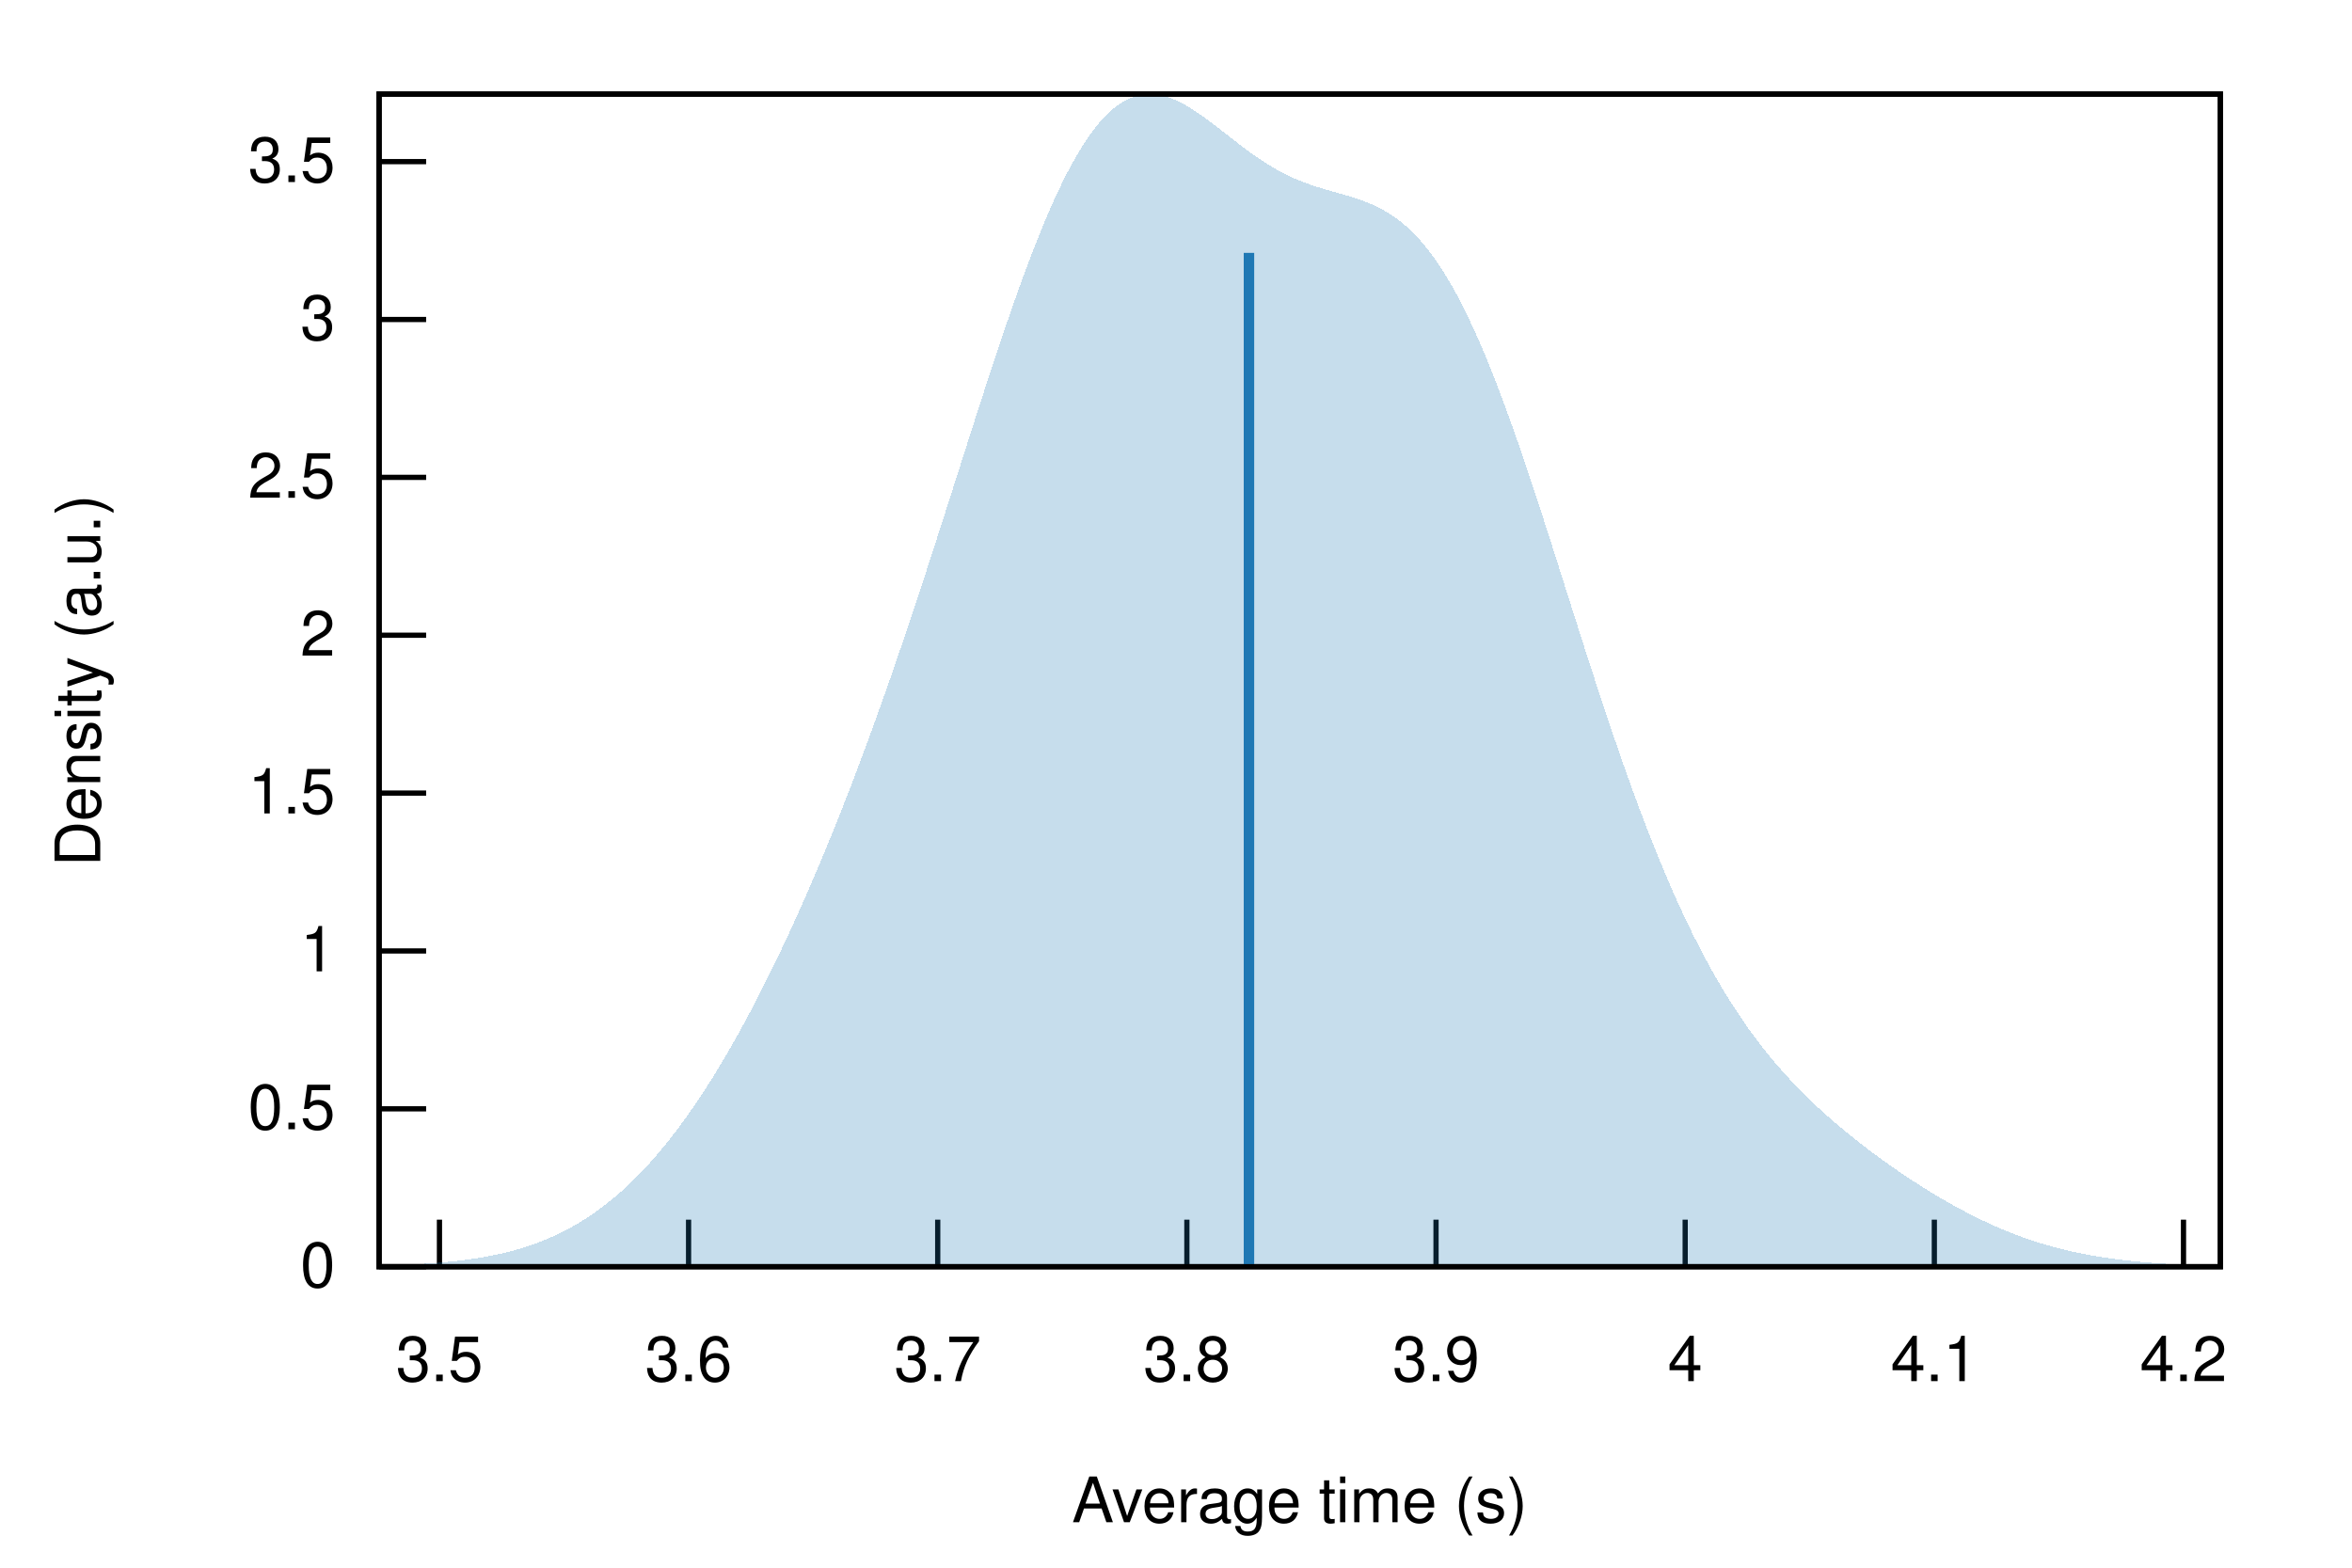
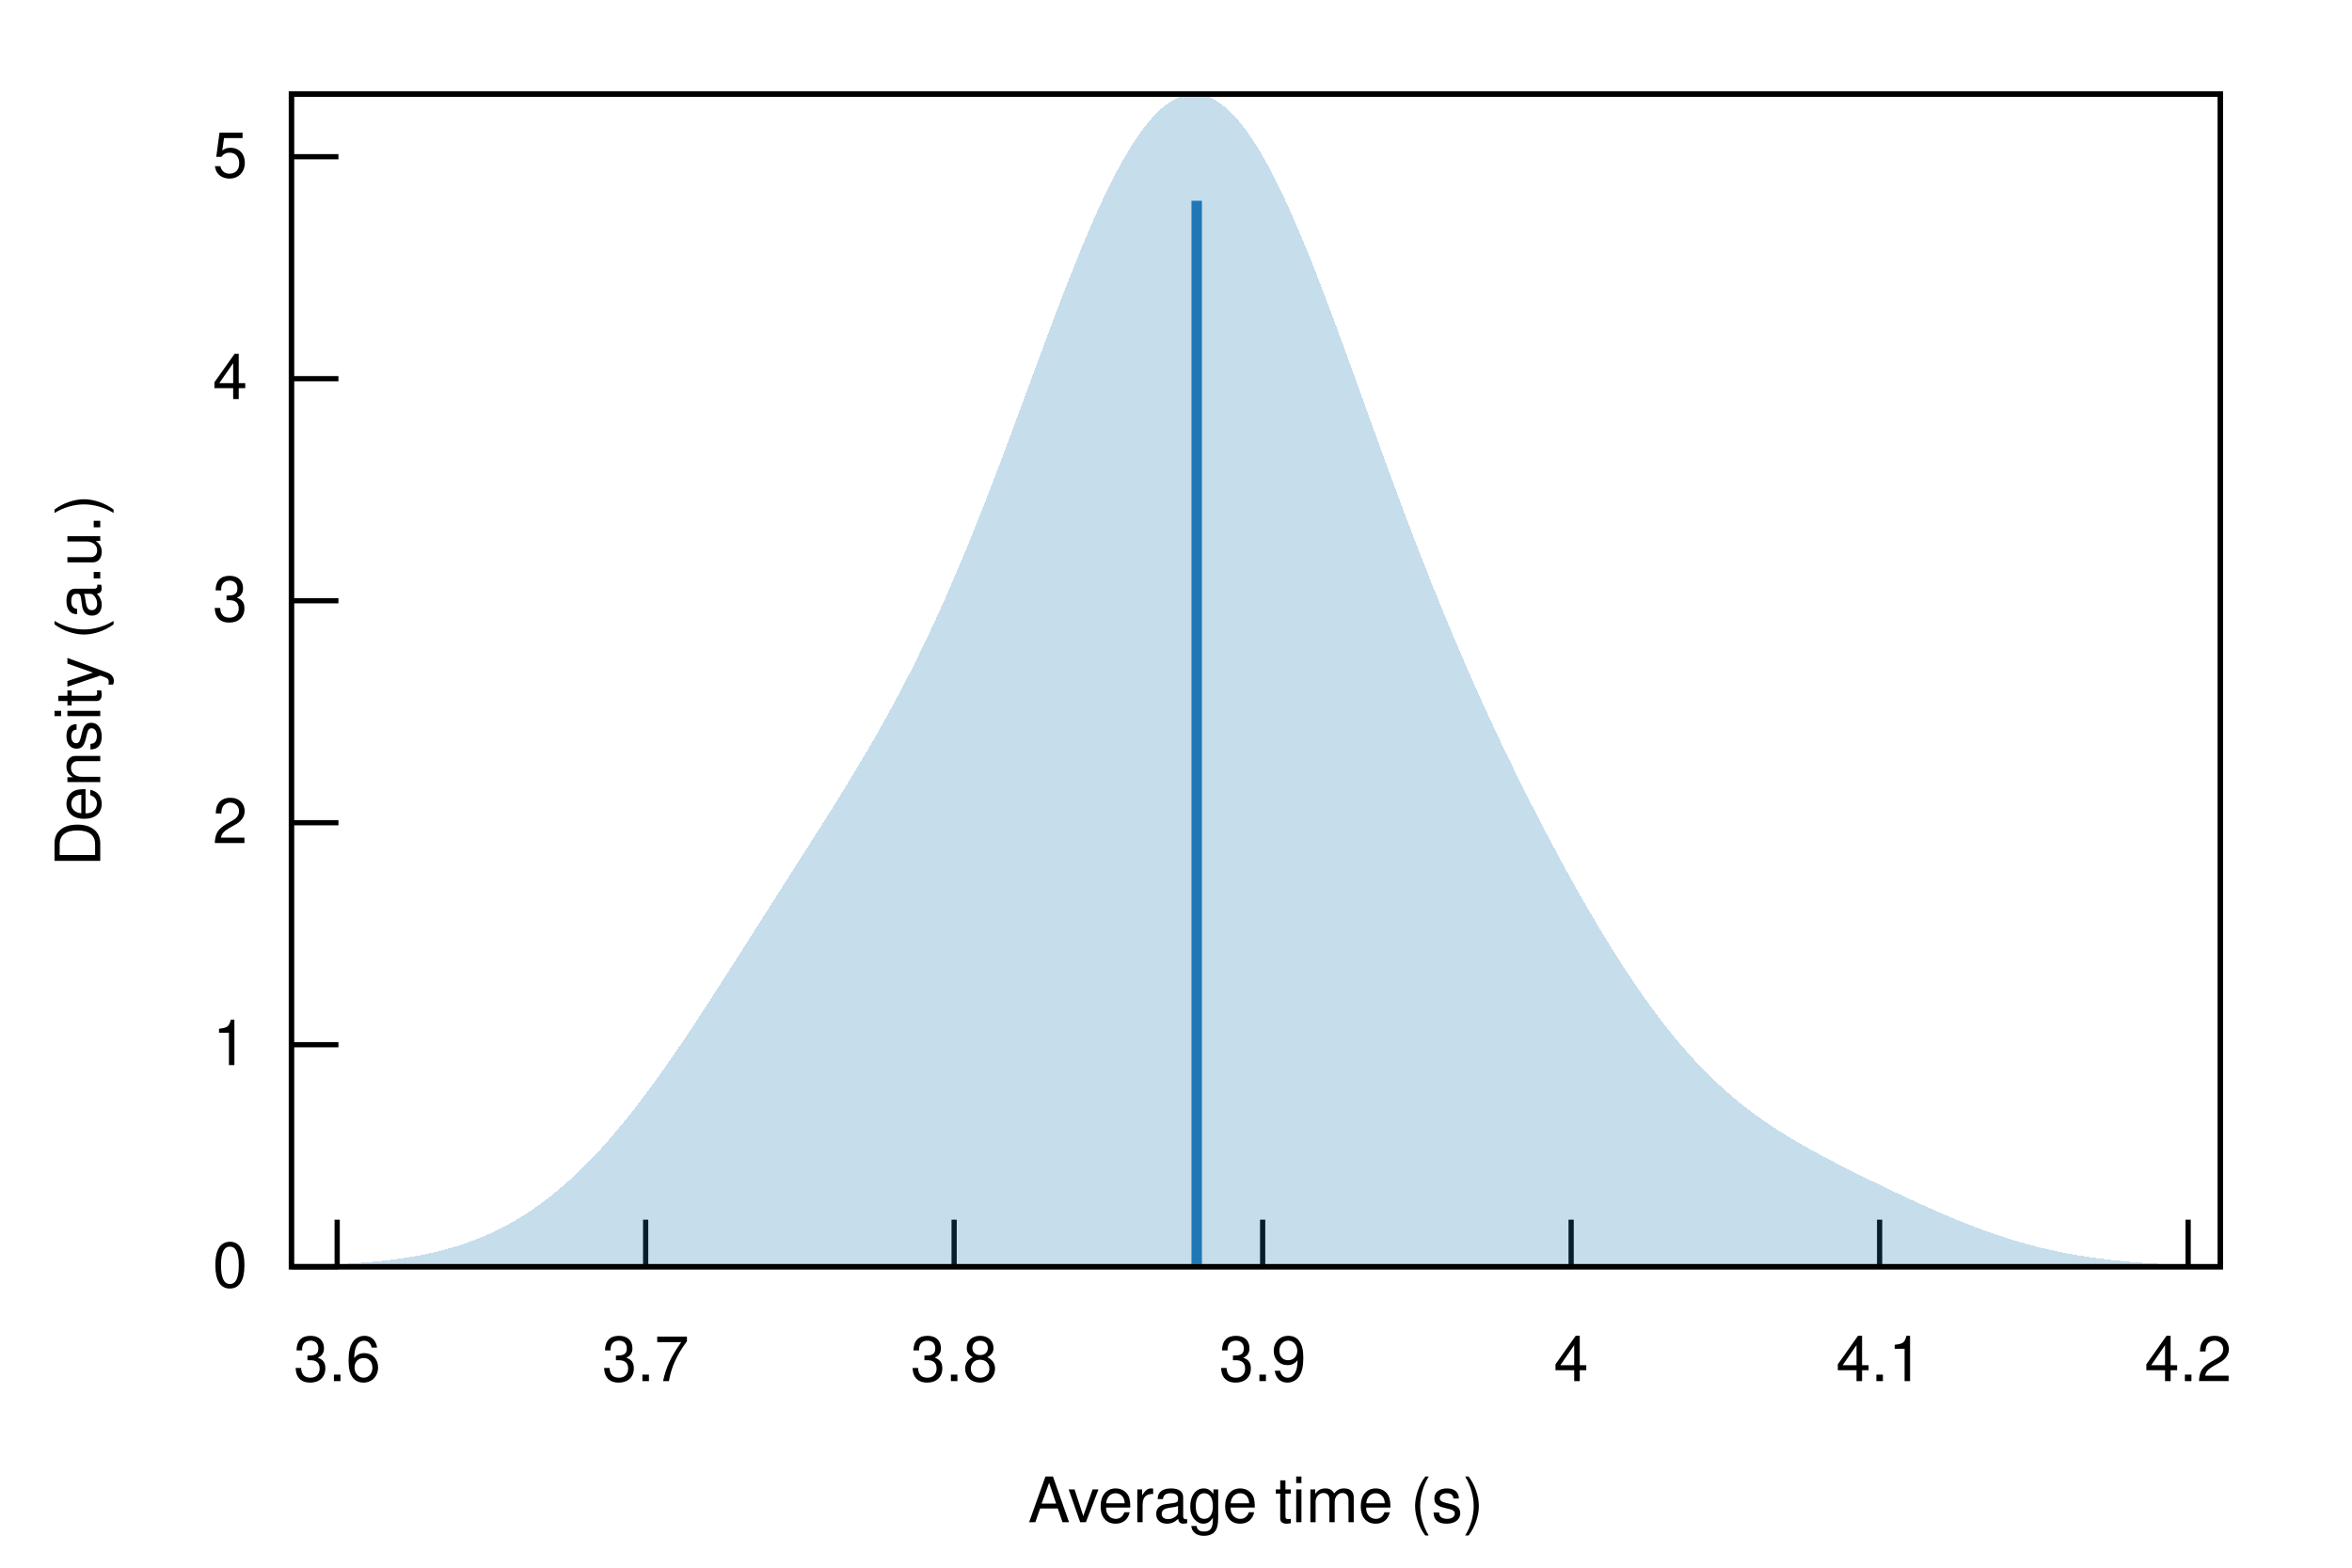
<svg xmlns="http://www.w3.org/2000/svg" xmlns:xlink="http://www.w3.org/1999/xlink" viewBox="0 0 450 300">
  <g id="gnuplot_canvas">
    <rect x="0" y="0" width="450" height="300" fill="none" />
    <defs>
      <circle id="gpDot" r="0.5" stroke-width="0.5" stroke="currentColor" />
      <path id="gpPt0" stroke-width="0.222" stroke="currentColor" d="M-1,0 h2 M0,-1 v2" />
      <path id="gpPt1" stroke-width="0.222" stroke="currentColor" d="M-1,-1 L1,1 M1,-1 L-1,1" />
      <path id="gpPt2" stroke-width="0.222" stroke="currentColor" d="M-1,0 L1,0 M0,-1 L0,1 M-1,-1 L1,1 M-1,1 L1,-1" />
      <rect id="gpPt3" stroke-width="0.222" stroke="currentColor" x="-1" y="-1" width="2" height="2" />
      <rect id="gpPt4" stroke-width="0.222" stroke="currentColor" fill="currentColor" x="-1" y="-1" width="2" height="2" />
      <circle id="gpPt5" stroke-width="0.222" stroke="currentColor" cx="0" cy="0" r="1" />
      <use xlink:href="#gpPt5" id="gpPt6" fill="currentColor" stroke="none" />
      <path id="gpPt7" stroke-width="0.222" stroke="currentColor" d="M0,-1.33 L-1.33,0.67 L1.33,0.67 z" />
      <use xlink:href="#gpPt7" id="gpPt8" fill="currentColor" stroke="none" />
      <use xlink:href="#gpPt7" id="gpPt9" stroke="currentColor" transform="rotate(180)" />
      <use xlink:href="#gpPt9" id="gpPt10" fill="currentColor" stroke="none" />
      <use xlink:href="#gpPt3" id="gpPt11" stroke="currentColor" transform="rotate(45)" />
      <use xlink:href="#gpPt11" id="gpPt12" fill="currentColor" stroke="none" />
      <path id="gpPt13" stroke-width="0.222" stroke="currentColor" d="M0,1.330 L1.265,0.411 L0.782,-1.067 L-0.782,-1.076 L-1.265,0.411 z" />
      <use xlink:href="#gpPt13" id="gpPt14" fill="currentColor" stroke="none" />
      <filter id="textbox" filterUnits="objectBoundingBox" x="0" y="0" height="1" width="1">
        <feFlood flood-color="white" flood-opacity="1" result="bgnd" />
        <feComposite in="SourceGraphic" in2="bgnd" operator="atop" />
      </filter>
      <filter id="greybox" filterUnits="objectBoundingBox" x="0" y="0" height="1" width="1">
        <feFlood flood-color="lightgrey" flood-opacity="1" result="grey" />
        <feComposite in="SourceGraphic" in2="grey" operator="atop" />
      </filter>
    </defs>
    <g fill="none" color="white" stroke="currentColor" stroke-width="1.00" stroke-linecap="butt" stroke-linejoin="miter">
</g>
    <g fill="none" color="black" stroke="currentColor" stroke-width="1.00" stroke-linecap="butt" stroke-linejoin="miter">
-       <path stroke="black" d="M72.53,242.40 L81.53,242.40  " />
-       <g transform="translate(64.14,246.30)" stroke="none" fill="black" font-family="Helvetica" font-size="12.00" text-anchor="end">
+       <path stroke="black" d="M55.75,242.40 L64.75,242.40  " />
+       <g transform="translate(47.36,246.30)" stroke="none" fill="black" font-family="Helvetica" font-size="12.00" text-anchor="end">
        <text>
          <tspan font-family="Helvetica"> 0</tspan>
        </text>
      </g>
    </g>
    <g fill="none" color="black" stroke="currentColor" stroke-width="1.00" stroke-linecap="butt" stroke-linejoin="miter">
-       <path stroke="black" d="M72.53,212.19 L81.53,212.19  " />
-       <g transform="translate(64.14,216.09)" stroke="none" fill="black" font-family="Helvetica" font-size="12.00" text-anchor="end">
-         <text>
-           <tspan font-family="Helvetica"> 0.5</tspan>
-         </text>
-       </g>
-     </g>
-     <g fill="none" color="black" stroke="currentColor" stroke-width="1.00" stroke-linecap="butt" stroke-linejoin="miter">
-       <path stroke="black" d="M72.53,181.98 L81.53,181.98  " />
-       <g transform="translate(64.14,185.88)" stroke="none" fill="black" font-family="Helvetica" font-size="12.00" text-anchor="end">
+       <path stroke="black" d="M55.75,199.92 L64.75,199.92  " />
+       <g transform="translate(47.36,203.82)" stroke="none" fill="black" font-family="Helvetica" font-size="12.00" text-anchor="end">
        <text>
          <tspan font-family="Helvetica"> 1</tspan>
        </text>
      </g>
    </g>
    <g fill="none" color="black" stroke="currentColor" stroke-width="1.00" stroke-linecap="butt" stroke-linejoin="miter">
-       <path stroke="black" d="M72.53,151.77 L81.53,151.77  " />
-       <g transform="translate(64.14,155.67)" stroke="none" fill="black" font-family="Helvetica" font-size="12.00" text-anchor="end">
-         <text>
-           <tspan font-family="Helvetica"> 1.5</tspan>
-         </text>
-       </g>
-     </g>
-     <g fill="none" color="black" stroke="currentColor" stroke-width="1.00" stroke-linecap="butt" stroke-linejoin="miter">
-       <path stroke="black" d="M72.53,121.56 L81.53,121.56  " />
-       <g transform="translate(64.14,125.46)" stroke="none" fill="black" font-family="Helvetica" font-size="12.00" text-anchor="end">
+       <path stroke="black" d="M55.75,157.44 L64.75,157.44  " />
+       <g transform="translate(47.36,161.34)" stroke="none" fill="black" font-family="Helvetica" font-size="12.00" text-anchor="end">
        <text>
          <tspan font-family="Helvetica"> 2</tspan>
        </text>
      </g>
    </g>
    <g fill="none" color="black" stroke="currentColor" stroke-width="1.00" stroke-linecap="butt" stroke-linejoin="miter">
-       <path stroke="black" d="M72.53,91.35 L81.53,91.35  " />
-       <g transform="translate(64.14,95.25)" stroke="none" fill="black" font-family="Helvetica" font-size="12.00" text-anchor="end">
-         <text>
-           <tspan font-family="Helvetica"> 2.5</tspan>
-         </text>
-       </g>
-     </g>
-     <g fill="none" color="black" stroke="currentColor" stroke-width="1.00" stroke-linecap="butt" stroke-linejoin="miter">
-       <path stroke="black" d="M72.53,61.14 L81.53,61.14  " />
-       <g transform="translate(64.14,65.04)" stroke="none" fill="black" font-family="Helvetica" font-size="12.00" text-anchor="end">
+       <path stroke="black" d="M55.75,114.96 L64.75,114.96  " />
+       <g transform="translate(47.36,118.86)" stroke="none" fill="black" font-family="Helvetica" font-size="12.00" text-anchor="end">
        <text>
          <tspan font-family="Helvetica"> 3</tspan>
        </text>
      </g>
    </g>
    <g fill="none" color="black" stroke="currentColor" stroke-width="1.00" stroke-linecap="butt" stroke-linejoin="miter">
-       <path stroke="black" d="M72.53,30.93 L81.53,30.93  " />
-       <g transform="translate(64.14,34.83)" stroke="none" fill="black" font-family="Helvetica" font-size="12.00" text-anchor="end">
+       <path stroke="black" d="M55.75,72.47 L64.75,72.47  " />
+       <g transform="translate(47.36,76.37)" stroke="none" fill="black" font-family="Helvetica" font-size="12.00" text-anchor="end">
        <text>
-           <tspan font-family="Helvetica"> 3.5</tspan>
+           <tspan font-family="Helvetica"> 4</tspan>
        </text>
      </g>
    </g>
    <g fill="none" color="black" stroke="currentColor" stroke-width="1.00" stroke-linecap="butt" stroke-linejoin="miter">
-       <path stroke="black" d="M84.08,242.40 L84.08,233.40  " />
-       <g transform="translate(84.08,264.30)" stroke="none" fill="black" font-family="Helvetica" font-size="12.00" text-anchor="middle">
+       <path stroke="black" d="M55.75,29.99 L64.75,29.99  " />
+       <g transform="translate(47.36,33.89)" stroke="none" fill="black" font-family="Helvetica" font-size="12.00" text-anchor="end">
        <text>
-           <tspan font-family="Helvetica"> 3.5</tspan>
+           <tspan font-family="Helvetica"> 5</tspan>
        </text>
      </g>
    </g>
    <g fill="none" color="black" stroke="currentColor" stroke-width="1.00" stroke-linecap="butt" stroke-linejoin="miter">
-       <path stroke="black" d="M131.74,242.40 L131.74,233.40  " />
-       <g transform="translate(131.74,264.30)" stroke="none" fill="black" font-family="Helvetica" font-size="12.00" text-anchor="middle">
+       <path stroke="black" d="M64.51,242.40 L64.51,233.40  " />
+       <g transform="translate(64.51,264.30)" stroke="none" fill="black" font-family="Helvetica" font-size="12.00" text-anchor="middle">
        <text>
          <tspan font-family="Helvetica"> 3.6</tspan>
        </text>
      </g>
    </g>
    <g fill="none" color="black" stroke="currentColor" stroke-width="1.00" stroke-linecap="butt" stroke-linejoin="miter">
-       <path stroke="black" d="M179.41,242.40 L179.41,233.40  " />
-       <g transform="translate(179.41,264.30)" stroke="none" fill="black" font-family="Helvetica" font-size="12.00" text-anchor="middle">
+       <path stroke="black" d="M123.53,242.40 L123.53,233.40  " />
+       <g transform="translate(123.53,264.30)" stroke="none" fill="black" font-family="Helvetica" font-size="12.00" text-anchor="middle">
        <text>
          <tspan font-family="Helvetica"> 3.7</tspan>
        </text>
      </g>
    </g>
    <g fill="none" color="black" stroke="currentColor" stroke-width="1.00" stroke-linecap="butt" stroke-linejoin="miter">
-       <path stroke="black" d="M227.08,242.40 L227.08,233.40  " />
-       <g transform="translate(227.08,264.30)" stroke="none" fill="black" font-family="Helvetica" font-size="12.00" text-anchor="middle">
+       <path stroke="black" d="M182.55,242.40 L182.55,233.40  " />
+       <g transform="translate(182.55,264.30)" stroke="none" fill="black" font-family="Helvetica" font-size="12.00" text-anchor="middle">
        <text>
          <tspan font-family="Helvetica"> 3.8</tspan>
        </text>
      </g>
    </g>
    <g fill="none" color="black" stroke="currentColor" stroke-width="1.00" stroke-linecap="butt" stroke-linejoin="miter">
-       <path stroke="black" d="M274.75,242.40 L274.75,233.40  " />
-       <g transform="translate(274.75,264.30)" stroke="none" fill="black" font-family="Helvetica" font-size="12.00" text-anchor="middle">
+       <path stroke="black" d="M241.58,242.40 L241.58,233.40  " />
+       <g transform="translate(241.58,264.30)" stroke="none" fill="black" font-family="Helvetica" font-size="12.00" text-anchor="middle">
        <text>
          <tspan font-family="Helvetica"> 3.9</tspan>
        </text>
      </g>
    </g>
    <g fill="none" color="black" stroke="currentColor" stroke-width="1.00" stroke-linecap="butt" stroke-linejoin="miter">
-       <path stroke="black" d="M322.42,242.40 L322.42,233.40  " />
-       <g transform="translate(322.42,264.30)" stroke="none" fill="black" font-family="Helvetica" font-size="12.00" text-anchor="middle">
+       <path stroke="black" d="M300.60,242.40 L300.60,233.40  " />
+       <g transform="translate(300.60,264.30)" stroke="none" fill="black" font-family="Helvetica" font-size="12.00" text-anchor="middle">
        <text>
          <tspan font-family="Helvetica"> 4</tspan>
        </text>
      </g>
    </g>
    <g fill="none" color="black" stroke="currentColor" stroke-width="1.00" stroke-linecap="butt" stroke-linejoin="miter">
-       <path stroke="black" d="M370.09,242.40 L370.09,233.40  " />
-       <g transform="translate(370.09,264.30)" stroke="none" fill="black" font-family="Helvetica" font-size="12.00" text-anchor="middle">
+       <path stroke="black" d="M359.62,242.40 L359.62,233.40  " />
+       <g transform="translate(359.62,264.30)" stroke="none" fill="black" font-family="Helvetica" font-size="12.00" text-anchor="middle">
        <text>
          <tspan font-family="Helvetica"> 4.1</tspan>
        </text>
      </g>
    </g>
    <g fill="none" color="black" stroke="currentColor" stroke-width="1.00" stroke-linecap="butt" stroke-linejoin="miter">
-       <path stroke="black" d="M417.76,242.40 L417.76,233.40  " />
-       <g transform="translate(417.76,264.30)" stroke="none" fill="black" font-family="Helvetica" font-size="12.00" text-anchor="middle">
+       <path stroke="black" d="M418.65,242.40 L418.65,233.40  " />
+       <g transform="translate(418.65,264.30)" stroke="none" fill="black" font-family="Helvetica" font-size="12.00" text-anchor="middle">
        <text>
          <tspan font-family="Helvetica"> 4.2</tspan>
        </text>
      </g>
    </g>
    <g fill="none" color="black" stroke="currentColor" stroke-width="1.00" stroke-linecap="butt" stroke-linejoin="miter">
</g>
    <g fill="none" color="black" stroke="currentColor" stroke-width="1.00" stroke-linecap="butt" stroke-linejoin="miter">
-       <path stroke="black" d="M72.53,18.01 L72.53,242.40 L424.82,242.40 L424.82,18.01 L72.53,18.01 Z  " />
+       <path stroke="black" d="M55.75,18.01 L55.75,242.40 L424.82,242.40 L424.82,18.01 L55.75,18.01 Z  " />
    </g>
    <g fill="none" color="black" stroke="currentColor" stroke-width="1.00" stroke-linecap="butt" stroke-linejoin="miter">
      <g transform="translate(19.18,130.21) rotate(270)" stroke="none" fill="black" font-family="Helvetica" font-size="12.00" text-anchor="middle">
        <text>
          <tspan font-family="Helvetica">Density (a.u.)</tspan>
        </text>
      </g>
    </g>
    <g fill="none" color="black" stroke="currentColor" stroke-width="1.00" stroke-linecap="butt" stroke-linejoin="miter">
-       <g transform="translate(248.67,291.30)" stroke="none" fill="black" font-family="Helvetica" font-size="12.00" text-anchor="middle">
+       <g transform="translate(240.28,291.30)" stroke="none" fill="black" font-family="Helvetica" font-size="12.00" text-anchor="middle">
        <text>
          <tspan font-family="Helvetica">Average time (s)</tspan>
        </text>
      </g>
    </g>
    <g fill="none" color="black" stroke="currentColor" stroke-width="1.00" stroke-linecap="butt" stroke-linejoin="miter">
</g>
    <g id="gnuplot_plot_1">
      <g fill="none" color="black" stroke="currentColor" stroke-width="1.00" stroke-linecap="butt" stroke-linejoin="miter">
        <g stroke="none" shape-rendering="crispEdges">
-           <polygon fill="rgb( 31, 120, 180)" fill-opacity="0.25" points="72.53,242.19 73.24,242.18 73.94,242.16 74.65,242.13 75.35,242.11 76.06,242.08 76.77,242.06 77.47,242.03 78.18,242.00 78.88,241.96 79.59,241.92 80.30,241.89 81.00,241.84 81.71,241.80 82.41,241.75 83.12,241.70 83.83,241.64 84.53,241.58 85.24,241.52 85.94,241.45 86.65,241.38 87.36,241.30 88.06,241.22 88.77,241.13 89.47,241.03 90.18,240.94 90.89,240.83 91.59,240.72 92.30,240.60 93.00,240.47 93.71,240.34 94.42,240.20 95.12,240.05 95.83,239.90 96.53,239.73 97.24,239.56 97.95,239.38 98.65,239.18 99.36,238.98 100.06,238.77 100.77,238.54 101.48,238.31 102.18,238.06 102.89,237.80 103.59,237.53 104.30,237.25 105.01,236.95 105.71,236.64 106.42,236.32 107.12,235.98 107.83,235.63 108.54,235.26 109.24,234.88 109.95,234.48 110.65,234.07 111.36,233.64 112.07,233.19 112.77,232.73 113.48,232.25 114.18,231.75 114.89,231.24 115.60,230.70 116.30,230.15 117.01,229.58 117.71,228.99 118.42,228.39 119.13,227.76 119.83,227.11 120.54,226.45 121.24,225.76 121.95,225.06 122.66,224.33 123.36,223.58 124.07,222.82 124.77,222.03 125.48,221.22 126.19,220.40 126.89,219.55 127.60,218.68 128.30,217.79 129.01,216.88 129.72,215.95 130.42,214.99 131.13,214.02 131.83,213.03 132.54,212.01 133.25,210.98 133.95,209.93 134.66,208.85 135.36,207.75 136.07,206.64 136.78,205.50 137.48,204.35 138.19,203.17 138.89,201.98 139.60,200.76 140.31,199.53 141.01,198.27 141.72,197.00 142.42,195.71 143.13,194.40 143.84,193.06 144.54,191.72 145.25,190.35 145.95,188.96 146.66,187.55 147.37,186.13 148.07,184.69 148.78,183.23 149.48,181.75 150.19,180.25 150.90,178.73 151.60,177.20 152.31,175.65 153.01,174.07 153.72,172.49 154.43,170.88 155.13,169.25 155.84,167.61 156.54,165.95 157.25,164.27 157.96,162.57 158.66,160.85 159.37,159.11 160.07,157.36 160.78,155.59 161.48,153.80 162.19,151.99 162.90,150.16 163.60,148.31 164.31,146.45 165.01,144.57 165.72,142.67 166.43,140.75 167.13,138.81 167.84,136.85 168.54,134.88 169.25,132.89 169.96,130.88 170.66,128.86 171.37,126.82 172.07,124.76 172.78,122.69 173.49,120.60 174.19,118.50 174.90,116.38 175.60,114.25 176.31,112.11 177.02,109.95 177.72,107.78 178.43,105.61 179.13,103.42 179.84,101.23 180.55,99.03 181.25,96.83 181.96,94.62 182.66,92.40 183.37,90.19 184.08,87.98 184.78,85.77 185.49,83.56 186.19,81.35 186.90,79.16 187.61,76.97 188.31,74.79 189.02,72.62 189.72,70.47 190.43,68.34 191.14,66.22 191.84,64.12 192.55,62.05 193.25,60.00 193.96,57.98 194.67,55.99 195.37,54.03 196.08,52.11 196.78,50.22 197.49,48.36 198.20,46.55 198.90,44.78 199.61,43.06 200.31,41.38 201.02,39.74 201.73,38.16 202.43,36.63 203.14,35.16 203.84,33.74 204.55,32.37 205.26,31.07 205.96,29.82 206.67,28.63 207.37,27.51 208.08,26.44 208.79,25.44 209.49,24.51 210.20,23.63 210.90,22.83 211.61,22.08 212.32,21.40 213.02,20.79 213.73,20.24 214.43,19.75 215.14,19.32 215.85,18.96 216.55,18.66 217.26,18.41 217.96,18.23 218.67,18.10 219.38,18.03 220.08,18.01 220.79,18.04 221.49,18.13 222.20,18.26 222.91,18.43 223.61,18.65 224.32,18.91 225.02,19.21 225.73,19.54 226.44,19.91 227.14,20.30 227.85,20.73 228.55,21.18 229.26,21.65 229.97,22.14 230.67,22.65 231.38,23.17 232.08,23.70 232.79,24.25 233.50,24.79 234.20,25.35 234.91,25.90 235.61,26.45 236.32,27.00 237.03,27.55 237.73,28.08 238.44,28.61 239.14,29.13 239.85,29.63 240.56,30.13 241.26,30.60 241.97,31.07 242.67,31.51 243.38,31.94 244.09,32.35 244.79,32.74 245.50,33.11 246.20,33.47 246.91,33.81 247.62,34.13 248.32,34.43 249.03,34.72 249.73,34.99 250.44,35.24 251.15,35.49 251.85,35.72 252.56,35.94 253.26,36.16 253.97,36.36 254.68,36.56 255.38,36.76 256.09,36.96 256.79,37.16 257.50,37.37 258.21,37.58 258.91,37.79 259.62,38.02 260.32,38.27 261.03,38.52 261.74,38.80 262.44,39.10 263.15,39.42 263.85,39.76 264.56,40.14 265.27,40.54 265.97,40.98 266.68,41.45 267.38,41.96 268.09,42.50 268.80,43.09 269.50,43.72 270.21,44.39 270.91,45.11 271.62,45.88 272.33,46.69 273.03,47.56 273.74,48.47 274.44,49.44 275.15,50.45 275.86,51.52 276.56,52.65 277.27,53.82 277.97,55.05 278.68,56.33 279.39,57.66 280.09,59.05 280.80,60.49 281.50,61.98 282.21,63.51 282.92,65.10 283.62,66.74 284.33,68.42 285.03,70.15 285.74,71.92 286.45,73.73 287.15,75.59 287.86,77.48 288.56,79.41 289.27,81.38 289.98,83.37 290.68,85.40 291.39,87.46 292.09,89.55 292.80,91.65 293.51,93.79 294.21,95.94 294.92,98.10 295.62,100.29 296.33,102.48 297.04,104.69 297.74,106.91 298.45,109.13 299.15,111.35 299.86,113.58 300.57,115.81 301.27,118.03 301.98,120.25 302.68,122.47 303.39,124.67 304.10,126.86 304.80,129.04 305.51,131.21 306.21,133.36 306.92,135.50 307.63,137.61 308.33,139.71 309.04,141.78 309.74,143.83 310.45,145.86 311.16,147.86 311.86,149.84 312.57,151.78 313.27,153.70 313.98,155.59 314.69,157.45 315.39,159.28 316.10,161.08 316.80,162.85 317.51,164.58 318.22,166.29 318.92,167.96 319.63,169.59 320.33,171.20 321.04,172.77 321.75,174.31 322.45,175.82 323.16,177.29 323.86,178.74 324.57,180.14 325.28,181.52 325.98,182.87 326.69,184.18 327.39,185.47 328.10,186.72 328.81,187.94 329.51,189.14 330.22,190.30 330.92,191.44 331.63,192.55 332.34,193.63 333.04,194.68 333.75,195.71 334.45,196.72 335.16,197.70 335.87,198.65 336.57,199.59 337.28,200.50 337.98,201.39 338.69,202.26 339.39,203.11 340.10,203.94 340.81,204.75 341.51,205.54 342.22,206.31 342.92,207.07 343.63,207.82 344.34,208.54 345.04,209.26 345.75,209.95 346.45,210.64 347.16,211.31 347.87,211.97 348.57,212.62 349.28,213.26 349.98,213.88 350.69,214.50 351.40,215.11 352.10,215.70 352.81,216.29 353.51,216.87 354.22,217.44 354.93,218.01 355.63,218.56 356.34,219.11 357.04,219.65 357.75,220.19 358.46,220.72 359.16,221.24 359.87,221.75 360.57,222.26 361.28,222.76 361.99,223.26 362.69,223.75 363.40,224.24 364.10,224.72 364.81,225.19 365.52,225.66 366.22,226.12 366.93,226.57 367.63,227.02 368.34,227.47 369.05,227.91 369.75,228.34 370.46,228.76 371.16,229.18 371.87,229.60 372.58,230.00 373.28,230.40 373.99,230.80 374.69,231.18 375.40,231.56 376.11,231.94 376.81,232.30 377.52,232.66 378.22,233.01 378.93,233.36 379.64,233.69 380.34,234.02 381.05,234.34 381.75,234.66 382.46,234.97 383.17,235.27 383.87,235.56 384.58,235.84 385.28,236.12 385.99,236.39 386.70,236.65 387.40,236.90 388.11,237.15 388.81,237.39 389.52,237.62 390.23,237.84 390.93,238.06 391.64,238.26 392.34,238.47 393.05,238.66 393.76,238.85 394.46,239.03 395.17,239.20 395.87,239.37 396.58,239.53 397.29,239.68 397.99,239.83 398.70,239.97 399.40,240.10 400.11,240.23 400.82,240.36 401.52,240.47 402.23,240.59 402.93,240.69 403.64,240.80 404.35,240.89 405.05,240.99 405.76,241.07 406.46,241.16 407.17,241.23 407.88,241.31 408.58,241.38 409.29,241.45 409.99,241.51 410.70,241.57 411.41,241.63 412.11,241.68 412.82,241.73 413.52,241.77 414.23,241.82 414.94,241.86 415.64,241.90 416.35,241.94 417.05,241.97 417.76,242.00 418.47,242.03 419.17,242.06 419.88,242.08 420.58,242.11 421.29,242.13 422.00,242.15 422.70,242.17 423.41,242.19 424.11,242.21 424.82,242.22 424.82,242.40 424.11,242.40 423.41,242.40 422.70,242.40 422.00,242.40 421.29,242.40 420.58,242.40 419.88,242.40 419.17,242.40 418.47,242.40 417.76,242.40 417.05,242.40 416.35,242.40 415.64,242.40 414.94,242.40 414.23,242.40 413.52,242.40 412.82,242.40 412.11,242.40 411.41,242.40 410.70,242.40 409.99,242.40 409.29,242.40 408.58,242.40 407.88,242.40 407.17,242.40 406.46,242.40 405.76,242.40 405.05,242.40 404.35,242.40 403.64,242.40 402.93,242.40 402.23,242.40 401.52,242.40 400.82,242.40 400.11,242.40 399.40,242.40 398.70,242.40 397.99,242.40 397.29,242.40 396.58,242.40 395.87,242.40 395.17,242.40 394.46,242.40 393.76,242.40 393.05,242.40 392.34,242.40 391.64,242.40 390.93,242.40 390.23,242.40 389.52,242.40 388.81,242.40 388.11,242.40 387.40,242.40 386.70,242.40 385.99,242.40 385.28,242.40 384.58,242.40 383.87,242.40 383.17,242.40 382.46,242.40 381.75,242.40 381.05,242.40 380.34,242.40 379.64,242.40 378.93,242.40 378.22,242.40 377.52,242.40 376.81,242.40 376.11,242.40 375.40,242.40 374.69,242.40 373.99,242.40 373.28,242.40 372.58,242.40 371.87,242.40 371.16,242.40 370.46,242.40 369.75,242.40 369.05,242.40 368.34,242.40 367.63,242.40 366.93,242.40 366.22,242.40 365.52,242.40 364.81,242.40 364.10,242.40 363.40,242.40 362.69,242.40 361.99,242.40 361.28,242.40 360.57,242.40 359.87,242.40 359.16,242.40 358.46,242.40 357.75,242.40 357.04,242.40 356.34,242.40 355.63,242.40 354.93,242.40 354.22,242.40 353.51,242.40 352.81,242.40 352.10,242.40 351.40,242.40 350.69,242.40 349.98,242.40 349.28,242.40 348.57,242.40 347.87,242.40 347.16,242.40 346.45,242.40 345.75,242.40 345.04,242.40 344.34,242.40 343.63,242.40 342.92,242.40 342.22,242.40 341.51,242.40 340.81,242.40 340.10,242.40 339.39,242.40 338.69,242.40 337.98,242.40 337.28,242.40 336.57,242.40 335.87,242.40 335.16,242.40 334.45,242.40 333.75,242.40 333.04,242.40 332.34,242.40 331.63,242.40 330.92,242.40 330.22,242.40 329.51,242.40 328.81,242.40 328.10,242.40 327.39,242.40 326.69,242.40 325.98,242.40 325.28,242.40 324.57,242.40 323.86,242.40 323.16,242.40 322.45,242.40 321.75,242.40 321.04,242.40 320.33,242.40 319.63,242.40 318.92,242.40 318.22,242.40 317.51,242.40 316.80,242.40 316.10,242.40 315.39,242.40 314.69,242.40 313.98,242.40 313.27,242.40 312.57,242.40 311.86,242.40 311.16,242.40 310.45,242.40 309.74,242.40 309.04,242.40 308.33,242.40 307.63,242.40 306.92,242.40 306.21,242.40 305.51,242.40 304.80,242.40 304.10,242.40 303.39,242.40 302.68,242.40 301.98,242.40 301.27,242.40 300.57,242.40 299.86,242.40 299.15,242.40 298.45,242.40 297.74,242.40 297.04,242.40 296.33,242.40 295.62,242.40 294.92,242.40 294.21,242.40 293.51,242.40 292.80,242.40 292.09,242.40 291.39,242.40 290.68,242.40 289.98,242.40 289.27,242.40 288.56,242.40 287.86,242.40 287.15,242.40 286.45,242.40 285.74,242.40 285.03,242.40 284.33,242.40 283.62,242.40 282.92,242.40 282.21,242.40 281.50,242.40 280.80,242.40 280.09,242.40 279.39,242.40 278.68,242.40 277.97,242.40 277.27,242.40 276.56,242.40 275.86,242.40 275.15,242.40 274.44,242.40 273.74,242.40 273.03,242.40 272.33,242.40 271.62,242.40 270.91,242.40 270.21,242.40 269.50,242.40 268.80,242.40 268.09,242.40 267.38,242.40 266.68,242.40 265.97,242.40 265.27,242.40 264.56,242.40 263.85,242.40 263.15,242.40 262.44,242.40 261.74,242.40 261.03,242.40 260.32,242.40 259.62,242.40 258.91,242.40 258.21,242.40 257.50,242.40 256.79,242.40 256.09,242.40 255.38,242.40 254.68,242.40 253.97,242.40 253.26,242.40 252.56,242.40 251.85,242.40 251.15,242.40 250.44,242.40 249.73,242.40 249.03,242.40 248.32,242.40 247.62,242.40 246.91,242.40 246.20,242.40 245.50,242.40 244.79,242.40 244.09,242.40 243.38,242.40 242.67,242.40 241.97,242.40 241.26,242.40 240.56,242.40 239.85,242.40 239.14,242.40 238.44,242.40 237.73,242.40 237.03,242.40 236.32,242.40 235.61,242.40 234.91,242.40 234.20,242.40 233.50,242.40 232.79,242.40 232.08,242.40 231.38,242.40 230.67,242.40 229.97,242.40 229.26,242.40 228.55,242.40 227.85,242.40 227.14,242.40 226.44,242.40 225.73,242.40 225.02,242.40 224.32,242.40 223.61,242.40 222.91,242.40 222.20,242.40 221.49,242.40 220.79,242.40 220.08,242.40 219.38,242.40 218.67,242.40 217.96,242.40 217.26,242.40 216.55,242.40 215.85,242.40 215.14,242.40 214.43,242.40 213.73,242.40 213.02,242.40 212.32,242.40 211.61,242.40 210.90,242.40 210.20,242.40 209.49,242.40 208.79,242.40 208.08,242.40 207.37,242.40 206.67,242.40 205.96,242.40 205.26,242.40 204.55,242.40 203.84,242.40 203.14,242.40 202.43,242.40 201.73,242.40 201.02,242.40 200.31,242.40 199.61,242.40 198.90,242.40 198.20,242.40 197.49,242.40 196.78,242.40 196.08,242.40 195.37,242.40 194.67,242.40 193.96,242.40 193.25,242.40 192.55,242.40 191.84,242.40 191.14,242.40 190.43,242.40 189.72,242.40 189.02,242.40 188.31,242.40 187.61,242.40 186.90,242.40 186.19,242.40 185.49,242.40 184.78,242.40 184.08,242.40 183.37,242.40 182.66,242.40 181.96,242.40 181.25,242.40 180.55,242.40 179.84,242.40 179.13,242.40 178.43,242.40 177.72,242.40 177.02,242.40 176.31,242.40 175.60,242.40 174.90,242.40 174.19,242.40 173.49,242.40 172.78,242.40 172.07,242.40 171.37,242.40 170.66,242.40 169.96,242.40 169.25,242.40 168.54,242.40 167.84,242.40 167.13,242.40 166.43,242.40 165.72,242.40 165.01,242.40 164.31,242.40 163.60,242.40 162.90,242.40 162.19,242.40 161.48,242.40 160.78,242.40 160.07,242.40 159.37,242.40 158.66,242.40 157.96,242.40 157.25,242.40 156.54,242.40 155.84,242.40 155.13,242.40 154.43,242.40 153.72,242.40 153.01,242.40 152.31,242.40 151.60,242.40 150.90,242.40 150.19,242.40 149.48,242.40 148.78,242.40 148.07,242.40 147.37,242.40 146.66,242.40 145.95,242.40 145.25,242.40 144.54,242.40 143.84,242.40 143.13,242.40 142.42,242.40 141.72,242.40 141.01,242.40 140.31,242.40 139.60,242.40 138.89,242.40 138.19,242.40 137.48,242.40 136.78,242.40 136.07,242.40 135.36,242.40 134.66,242.40 133.95,242.40 133.25,242.40 132.54,242.40 131.83,242.40 131.13,242.40 130.42,242.40 129.72,242.40 129.01,242.40 128.30,242.40 127.60,242.40 126.89,242.40 126.19,242.40 125.48,242.40 124.77,242.40 124.07,242.40 123.36,242.40 122.66,242.40 121.95,242.40 121.24,242.40 120.54,242.40 119.83,242.40 119.13,242.40 118.42,242.40 117.71,242.40 117.01,242.40 116.30,242.40 115.60,242.40 114.89,242.40 114.18,242.40 113.48,242.40 112.77,242.40 112.07,242.40 111.36,242.40 110.65,242.40 109.95,242.40 109.24,242.40 108.54,242.40 107.83,242.40 107.12,242.40 106.42,242.40 105.71,242.40 105.01,242.40 104.30,242.40 103.59,242.40 102.89,242.40 102.18,242.40 101.48,242.40 100.77,242.40 100.06,242.40 99.36,242.40 98.65,242.40 97.95,242.40 97.24,242.40 96.53,242.40 95.83,242.40 95.12,242.40 94.42,242.40 93.71,242.40 93.00,242.40 92.30,242.40 91.59,242.40 90.89,242.40 90.18,242.40 89.47,242.40 88.77,242.40 88.06,242.40 87.36,242.40 86.65,242.40 85.94,242.40 85.24,242.40 84.53,242.40 83.83,242.40 83.12,242.40 82.41,242.40 81.71,242.40 81.00,242.40 80.30,242.40 79.59,242.40 78.88,242.40 78.18,242.40 77.47,242.40 76.77,242.40 76.06,242.40 75.35,242.40 74.65,242.40 73.94,242.40 73.24,242.40 72.53,242.40 " />
+           <polygon fill="rgb( 31, 120, 180)" fill-opacity="0.25" points="55.75,242.23 56.49,242.22 57.23,242.20 57.97,242.18 58.71,242.16 59.45,242.14 60.19,242.12 60.93,242.09 61.67,242.07 62.41,242.04 63.15,242.01 63.89,241.97 64.63,241.94 65.37,241.90 66.10,241.86 66.84,241.81 67.58,241.76 68.32,241.71 69.06,241.66 69.80,241.60 70.54,241.54 71.28,241.47 72.02,241.40 72.76,241.32 73.50,241.24 74.24,241.16 74.98,241.07 75.72,240.97 76.46,240.87 77.20,240.76 77.94,240.64 78.68,240.52 79.42,240.39 80.16,240.25 80.90,240.11 81.64,239.96 82.38,239.80 83.12,239.63 83.86,239.45 84.60,239.26 85.33,239.07 86.07,238.86 86.81,238.64 87.55,238.42 88.29,238.18 89.03,237.93 89.77,237.67 90.51,237.39 91.25,237.11 91.99,236.81 92.73,236.50 93.47,236.18 94.21,235.84 94.95,235.49 95.69,235.12 96.43,234.74 97.17,234.34 97.91,233.93 98.65,233.51 99.39,233.07 100.13,232.61 100.87,232.14 101.61,231.65 102.35,231.14 103.09,230.62 103.83,230.08 104.56,229.52 105.30,228.95 106.04,228.35 106.78,227.75 107.52,227.12 108.26,226.48 109.00,225.81 109.74,225.13 110.48,224.44 111.22,223.72 111.96,222.99 112.70,222.24 113.44,221.47 114.18,220.69 114.92,219.89 115.66,219.07 116.40,218.23 117.14,217.38 117.88,216.51 118.62,215.62 119.36,214.72 120.10,213.81 120.84,212.87 121.58,211.93 122.32,210.97 123.06,209.99 123.79,209.00 124.53,208.00 125.27,206.99 126.01,205.96 126.75,204.92 127.49,203.87 128.23,202.81 128.97,201.74 129.71,200.66 130.45,199.57 131.19,198.47 131.93,197.36 132.67,196.25 133.41,195.13 134.15,194.00 134.89,192.87 135.63,191.73 136.37,190.59 137.11,189.45 137.85,188.30 138.59,187.14 139.33,185.99 140.07,184.83 140.81,183.67 141.55,182.51 142.29,181.34 143.03,180.18 143.76,179.02 144.50,177.85 145.24,176.69 145.98,175.53 146.72,174.37 147.46,173.20 148.20,172.04 148.94,170.88 149.68,169.72 150.42,168.56 151.16,167.40 151.90,166.24 152.64,165.08 153.38,163.92 154.12,162.76 154.86,161.60 155.60,160.43 156.34,159.27 157.08,158.10 157.82,156.93 158.56,155.75 159.30,154.57 160.04,153.39 160.78,152.19 161.52,150.99 162.26,149.79 162.99,148.57 163.73,147.35 164.47,146.11 165.21,144.87 165.95,143.61 166.69,142.34 167.43,141.06 168.17,139.76 168.91,138.44 169.65,137.11 170.39,135.77 171.13,134.40 171.87,133.02 172.61,131.61 173.35,130.19 174.09,128.74 174.83,127.27 175.57,125.79 176.31,124.27 177.05,122.74 177.79,121.18 178.53,119.60 179.27,117.99 180.01,116.37 180.75,114.71 181.49,113.03 182.22,111.33 182.96,109.61 183.70,107.86 184.44,106.09 185.18,104.30 185.92,102.48 186.66,100.64 187.40,98.79 188.14,96.91 188.88,95.02 189.62,93.11 190.36,91.18 191.10,89.23 191.84,87.28 192.58,85.31 193.32,83.33 194.06,81.34 194.80,79.35 195.54,77.35 196.28,75.35 197.02,73.34 197.76,71.34 198.50,69.34 199.24,67.35 199.98,65.36 200.72,63.38 201.45,61.41 202.19,59.46 202.93,57.52 203.67,55.60 204.41,53.71 205.15,51.84 205.89,49.99 206.63,48.17 207.37,46.39 208.11,44.64 208.85,42.92 209.59,41.24 210.33,39.61 211.07,38.01 211.81,36.47 212.55,34.97 213.29,33.52 214.03,32.13 214.77,30.79 215.51,29.50 216.25,28.28 216.99,27.11 217.73,26.01 218.47,24.98 219.21,24.01 219.95,23.10 220.69,22.27 221.42,21.51 222.16,20.82 222.90,20.20 223.64,19.66 224.38,19.19 225.12,18.80 225.86,18.49 226.60,18.25 227.34,18.09 228.08,18.01 228.82,18.01 229.56,18.09 230.30,18.24 231.04,18.47 231.78,18.78 232.52,19.17 233.26,19.64 234.00,20.18 234.74,20.79 235.48,21.48 236.22,22.25 236.96,23.08 237.70,23.99 238.44,24.96 239.18,26.01 239.92,27.12 240.65,28.29 241.39,29.52 242.13,30.82 242.87,32.17 243.61,33.58 244.35,35.05 245.09,36.56 245.83,38.13 246.57,39.74 247.31,41.40 248.05,43.10 248.79,44.84 249.53,46.62 250.27,48.43 251.01,50.27 251.75,52.15 252.49,54.05 253.23,55.98 253.97,57.92 254.71,59.89 255.45,61.88 256.19,63.88 256.93,65.90 257.67,67.92 258.41,69.96 259.15,72.00 259.88,74.05 260.62,76.09 261.36,78.14 262.10,80.19 262.84,82.24 263.58,84.28 264.32,86.31 265.06,88.34 265.80,90.36 266.54,92.36 267.28,94.36 268.02,96.35 268.76,98.32 269.50,100.28 270.24,102.22 270.98,104.15 271.72,106.06 272.46,107.95 273.20,109.83 273.94,111.69 274.68,113.53 275.42,115.36 276.16,117.17 276.90,118.96 277.64,120.73 278.38,122.48 279.12,124.22 279.85,125.94 280.59,127.64 281.33,129.33 282.07,131.00 282.81,132.65 283.55,134.28 284.29,135.91 285.03,137.51 285.77,139.10 286.51,140.68 287.25,142.24 287.99,143.79 288.73,145.32 289.47,146.84 290.21,148.35 290.95,149.84 291.69,151.32 292.43,152.79 293.17,154.25 293.91,155.70 294.65,157.13 295.39,158.55 296.13,159.96 296.87,161.36 297.61,162.74 298.35,164.12 299.08,165.48 299.82,166.83 300.56,168.17 301.30,169.50 302.04,170.81 302.78,172.11 303.52,173.40 304.26,174.67 305.00,175.93 305.74,177.18 306.48,178.41 307.22,179.63 307.96,180.83 308.70,182.02 309.44,183.19 310.18,184.35 310.92,185.49 311.66,186.61 312.40,187.72 313.14,188.81 313.88,189.88 314.62,190.93 315.36,191.97 316.10,192.98 316.84,193.98 317.58,194.96 318.31,195.92 319.05,196.86 319.79,197.79 320.53,198.69 321.27,199.58 322.01,200.44 322.75,201.29 323.49,202.11 324.23,202.92 324.97,203.71 325.71,204.48 326.45,205.23 327.19,205.97 327.93,206.68 328.67,207.38 329.41,208.06 330.15,208.72 330.89,209.37 331.63,210.00 332.37,210.62 333.11,211.22 333.85,211.80 334.59,212.37 335.33,212.93 336.07,213.47 336.81,214.00 337.54,214.52 338.28,215.03 339.02,215.52 339.76,216.01 340.50,216.48 341.24,216.95 341.98,217.40 342.72,217.85 343.46,218.29 344.20,218.72 344.94,219.15 345.68,219.57 346.42,219.98 347.16,220.39 347.90,220.79 348.64,221.19 349.38,221.58 350.12,221.97 350.86,222.36 351.60,222.74 352.34,223.12 353.08,223.49 353.82,223.87 354.56,224.24 355.30,224.61 356.04,224.97 356.78,225.34 357.51,225.70 358.25,226.06 358.99,226.42 359.73,226.78 360.47,227.13 361.21,227.49 361.95,227.84 362.69,228.19 363.43,228.54 364.17,228.89 364.91,229.24 365.65,229.58 366.39,229.92 367.13,230.26 367.87,230.59 368.61,230.93 369.35,231.26 370.09,231.59 370.83,231.91 371.57,232.23 372.31,232.55 373.05,232.86 373.79,233.17 374.53,233.47 375.27,233.77 376.01,234.07 376.74,234.36 377.48,234.65 378.22,234.93 378.96,235.21 379.70,235.48 380.44,235.74 381.18,236.00 381.92,236.26 382.66,236.50 383.40,236.75 384.14,236.98 384.88,237.21 385.62,237.44 386.36,237.66 387.10,237.87 387.84,238.08 388.58,238.27 389.32,238.47 390.06,238.66 390.80,238.84 391.54,239.01 392.28,239.18 393.02,239.34 393.76,239.50 394.50,239.65 395.24,239.80 395.97,239.94 396.71,240.07 397.45,240.20 398.19,240.32 398.93,240.44 399.67,240.55 400.41,240.66 401.15,240.76 401.89,240.86 402.63,240.95 403.37,241.04 404.11,241.13 404.85,241.21 405.59,241.28 406.33,241.35 407.07,241.42 407.81,241.49 408.55,241.55 409.29,241.60 410.03,241.66 410.77,241.71 411.51,241.76 412.25,241.80 412.99,241.85 413.73,241.89 414.47,241.92 415.20,241.96 415.94,241.99 416.68,242.02 417.42,242.05 418.16,242.08 418.90,242.10 419.64,242.13 420.38,242.15 421.12,242.17 421.86,242.19 422.60,242.20 423.34,242.22 424.08,242.23 424.82,242.25 424.82,242.40 424.08,242.40 423.34,242.40 422.60,242.40 421.86,242.40 421.12,242.40 420.38,242.40 419.64,242.40 418.90,242.40 418.16,242.40 417.42,242.40 416.68,242.40 415.94,242.40 415.20,242.40 414.47,242.40 413.73,242.40 412.99,242.40 412.25,242.40 411.51,242.40 410.77,242.40 410.03,242.40 409.29,242.40 408.55,242.40 407.81,242.40 407.07,242.40 406.33,242.40 405.59,242.40 404.85,242.40 404.11,242.40 403.37,242.40 402.63,242.40 401.89,242.40 401.15,242.40 400.41,242.40 399.67,242.40 398.93,242.40 398.19,242.40 397.45,242.40 396.71,242.40 395.97,242.40 395.24,242.40 394.50,242.40 393.76,242.40 393.02,242.40 392.28,242.40 391.54,242.40 390.80,242.40 390.06,242.40 389.32,242.40 388.58,242.40 387.84,242.40 387.10,242.40 386.36,242.40 385.62,242.40 384.88,242.40 384.14,242.40 383.40,242.40 382.66,242.40 381.92,242.40 381.18,242.40 380.44,242.40 379.70,242.40 378.96,242.40 378.22,242.40 377.48,242.40 376.74,242.40 376.01,242.40 375.27,242.40 374.53,242.40 373.79,242.40 373.05,242.40 372.31,242.40 371.57,242.40 370.83,242.40 370.09,242.40 369.35,242.40 368.61,242.40 367.87,242.40 367.13,242.40 366.39,242.40 365.65,242.40 364.91,242.40 364.17,242.40 363.43,242.40 362.69,242.40 361.95,242.40 361.21,242.40 360.47,242.40 359.73,242.40 358.99,242.40 358.25,242.40 357.51,242.40 356.78,242.40 356.04,242.40 355.30,242.40 354.56,242.40 353.82,242.40 353.08,242.40 352.34,242.40 351.60,242.40 350.86,242.40 350.12,242.40 349.38,242.40 348.64,242.40 347.90,242.40 347.16,242.40 346.42,242.40 345.68,242.40 344.94,242.40 344.20,242.40 343.46,242.40 342.72,242.40 341.98,242.40 341.24,242.40 340.50,242.40 339.76,242.40 339.02,242.40 338.28,242.40 337.54,242.40 336.81,242.40 336.07,242.40 335.33,242.40 334.59,242.40 333.85,242.40 333.11,242.40 332.37,242.40 331.63,242.40 330.89,242.40 330.15,242.40 329.41,242.40 328.67,242.40 327.93,242.40 327.19,242.40 326.45,242.40 325.71,242.40 324.97,242.40 324.23,242.40 323.49,242.40 322.75,242.40 322.01,242.40 321.27,242.40 320.53,242.40 319.79,242.40 319.05,242.40 318.31,242.40 317.58,242.40 316.84,242.40 316.10,242.40 315.36,242.40 314.62,242.40 313.88,242.40 313.14,242.40 312.40,242.40 311.66,242.40 310.92,242.40 310.18,242.40 309.44,242.40 308.70,242.40 307.96,242.40 307.22,242.40 306.48,242.40 305.74,242.40 305.00,242.40 304.26,242.40 303.52,242.40 302.78,242.40 302.04,242.40 301.30,242.40 300.56,242.40 299.82,242.40 299.08,242.40 298.35,242.40 297.61,242.40 296.87,242.40 296.13,242.40 295.39,242.40 294.65,242.40 293.91,242.40 293.17,242.40 292.43,242.40 291.69,242.40 290.95,242.40 290.21,242.40 289.47,242.40 288.73,242.40 287.99,242.40 287.25,242.40 286.51,242.40 285.77,242.40 285.03,242.40 284.29,242.40 283.55,242.40 282.81,242.40 282.07,242.40 281.33,242.40 280.59,242.40 279.85,242.40 279.12,242.40 278.38,242.40 277.64,242.40 276.90,242.40 276.16,242.40 275.42,242.40 274.68,242.40 273.94,242.40 273.20,242.40 272.46,242.40 271.72,242.40 270.98,242.40 270.24,242.40 269.50,242.40 268.76,242.40 268.02,242.40 267.28,242.40 266.54,242.40 265.80,242.40 265.06,242.40 264.32,242.40 263.58,242.40 262.84,242.40 262.10,242.40 261.36,242.40 260.62,242.40 259.88,242.40 259.15,242.40 258.41,242.40 257.67,242.40 256.93,242.40 256.19,242.40 255.45,242.40 254.71,242.40 253.97,242.40 253.23,242.40 252.49,242.40 251.75,242.40 251.01,242.40 250.27,242.40 249.53,242.40 248.79,242.40 248.05,242.40 247.31,242.40 246.57,242.40 245.83,242.40 245.09,242.40 244.35,242.40 243.61,242.40 242.87,242.40 242.13,242.40 241.39,242.40 240.65,242.40 239.92,242.40 239.18,242.40 238.44,242.40 237.70,242.40 236.96,242.40 236.22,242.40 235.48,242.40 234.74,242.40 234.00,242.40 233.26,242.40 232.52,242.40 231.78,242.40 231.04,242.40 230.30,242.40 229.56,242.40 228.82,242.40 228.08,242.40 227.34,242.40 226.60,242.40 225.86,242.40 225.12,242.40 224.38,242.40 223.64,242.40 222.90,242.40 222.16,242.40 221.42,242.40 220.69,242.40 219.95,242.40 219.21,242.40 218.47,242.40 217.73,242.40 216.99,242.40 216.25,242.40 215.51,242.40 214.77,242.40 214.03,242.40 213.29,242.40 212.55,242.40 211.81,242.40 211.07,242.40 210.33,242.40 209.59,242.40 208.85,242.40 208.11,242.40 207.37,242.40 206.63,242.40 205.89,242.40 205.15,242.40 204.41,242.40 203.67,242.40 202.93,242.40 202.19,242.40 201.45,242.40 200.72,242.40 199.98,242.40 199.24,242.40 198.50,242.40 197.76,242.40 197.02,242.40 196.28,242.40 195.54,242.40 194.80,242.40 194.06,242.40 193.32,242.40 192.58,242.40 191.84,242.40 191.10,242.40 190.36,242.40 189.62,242.40 188.88,242.40 188.14,242.40 187.40,242.40 186.66,242.40 185.92,242.40 185.18,242.40 184.44,242.40 183.70,242.40 182.96,242.40 182.22,242.40 181.49,242.40 180.75,242.40 180.01,242.40 179.27,242.40 178.53,242.40 177.79,242.40 177.05,242.40 176.31,242.40 175.57,242.40 174.83,242.40 174.09,242.40 173.35,242.40 172.61,242.40 171.87,242.40 171.13,242.40 170.39,242.40 169.65,242.40 168.91,242.40 168.17,242.40 167.43,242.40 166.69,242.40 165.95,242.40 165.21,242.40 164.47,242.40 163.73,242.40 162.99,242.40 162.26,242.40 161.52,242.40 160.78,242.40 160.04,242.40 159.30,242.40 158.56,242.40 157.82,242.40 157.08,242.40 156.34,242.40 155.60,242.40 154.86,242.40 154.12,242.40 153.38,242.40 152.64,242.40 151.90,242.40 151.16,242.40 150.42,242.40 149.68,242.40 148.94,242.40 148.20,242.40 147.46,242.40 146.72,242.40 145.98,242.40 145.24,242.40 144.50,242.40 143.76,242.40 143.03,242.40 142.29,242.40 141.55,242.40 140.81,242.40 140.07,242.40 139.33,242.40 138.59,242.40 137.85,242.40 137.11,242.40 136.37,242.40 135.63,242.40 134.89,242.40 134.15,242.40 133.41,242.40 132.67,242.40 131.93,242.40 131.19,242.40 130.45,242.40 129.71,242.40 128.97,242.40 128.23,242.40 127.49,242.40 126.75,242.40 126.01,242.40 125.27,242.40 124.53,242.40 123.79,242.40 123.06,242.40 122.32,242.40 121.58,242.40 120.84,242.40 120.10,242.40 119.36,242.40 118.62,242.40 117.88,242.40 117.14,242.40 116.40,242.40 115.66,242.40 114.92,242.40 114.18,242.40 113.44,242.40 112.70,242.40 111.96,242.40 111.22,242.40 110.48,242.40 109.74,242.40 109.00,242.40 108.26,242.40 107.52,242.40 106.78,242.40 106.04,242.40 105.30,242.40 104.56,242.40 103.83,242.40 103.09,242.40 102.35,242.40 101.61,242.40 100.87,242.40 100.13,242.40 99.39,242.40 98.65,242.40 97.91,242.40 97.17,242.40 96.43,242.40 95.69,242.40 94.95,242.40 94.21,242.40 93.47,242.40 92.73,242.40 91.99,242.40 91.25,242.40 90.51,242.40 89.77,242.40 89.03,242.40 88.29,242.40 87.55,242.40 86.81,242.40 86.07,242.40 85.33,242.40 84.60,242.40 83.86,242.40 83.12,242.40 82.38,242.40 81.64,242.40 80.90,242.40 80.16,242.40 79.42,242.40 78.68,242.40 77.94,242.40 77.20,242.40 76.46,242.40 75.72,242.40 74.98,242.40 74.24,242.40 73.50,242.40 72.76,242.40 72.02,242.40 71.28,242.40 70.54,242.40 69.80,242.40 69.06,242.40 68.32,242.40 67.58,242.40 66.84,242.40 66.10,242.40 65.37,242.40 64.63,242.40 63.89,242.40 63.15,242.40 62.41,242.40 61.67,242.40 60.93,242.40 60.19,242.40 59.45,242.40 58.71,242.40 57.97,242.40 57.23,242.40 56.49,242.40 55.75,242.40 " />
        </g>
      </g>
    </g>
    <g id="gnuplot_plot_2">
      <g fill="none" color="white" stroke="rgb( 31, 120, 180)" stroke-width="2.00" stroke-linecap="butt" stroke-linejoin="miter">
</g>
      <g fill="none" color="black" stroke="currentColor" stroke-width="2.00" stroke-linecap="butt" stroke-linejoin="miter">
-         <path stroke="rgb( 31, 120, 180)" d="M238.96,242.40 L238.96,48.39  " />
+         <path stroke="rgb( 31, 120, 180)" d="M228.96,242.40 L228.96,38.42  " />
      </g>
    </g>
    <g fill="none" color="black" stroke="currentColor" stroke-width="2.00" stroke-linecap="butt" stroke-linejoin="miter">
</g>
    <g fill="none" color="black" stroke="black" stroke-width="1.00" stroke-linecap="butt" stroke-linejoin="miter">
</g>
    <g fill="none" color="black" stroke="currentColor" stroke-width="1.00" stroke-linecap="butt" stroke-linejoin="miter">
-       <path stroke="black" d="M72.53,18.01 L72.53,242.40 L424.82,242.40 L424.82,18.01 L72.53,18.01 Z  " />
+       <path stroke="black" d="M55.75,18.01 L55.75,242.40 L424.82,242.40 L424.82,18.01 L55.75,18.01 Z  " />
    </g>
    <g fill="none" color="black" stroke="currentColor" stroke-width="1.00" stroke-linecap="butt" stroke-linejoin="miter">
</g>
  </g>
</svg>
